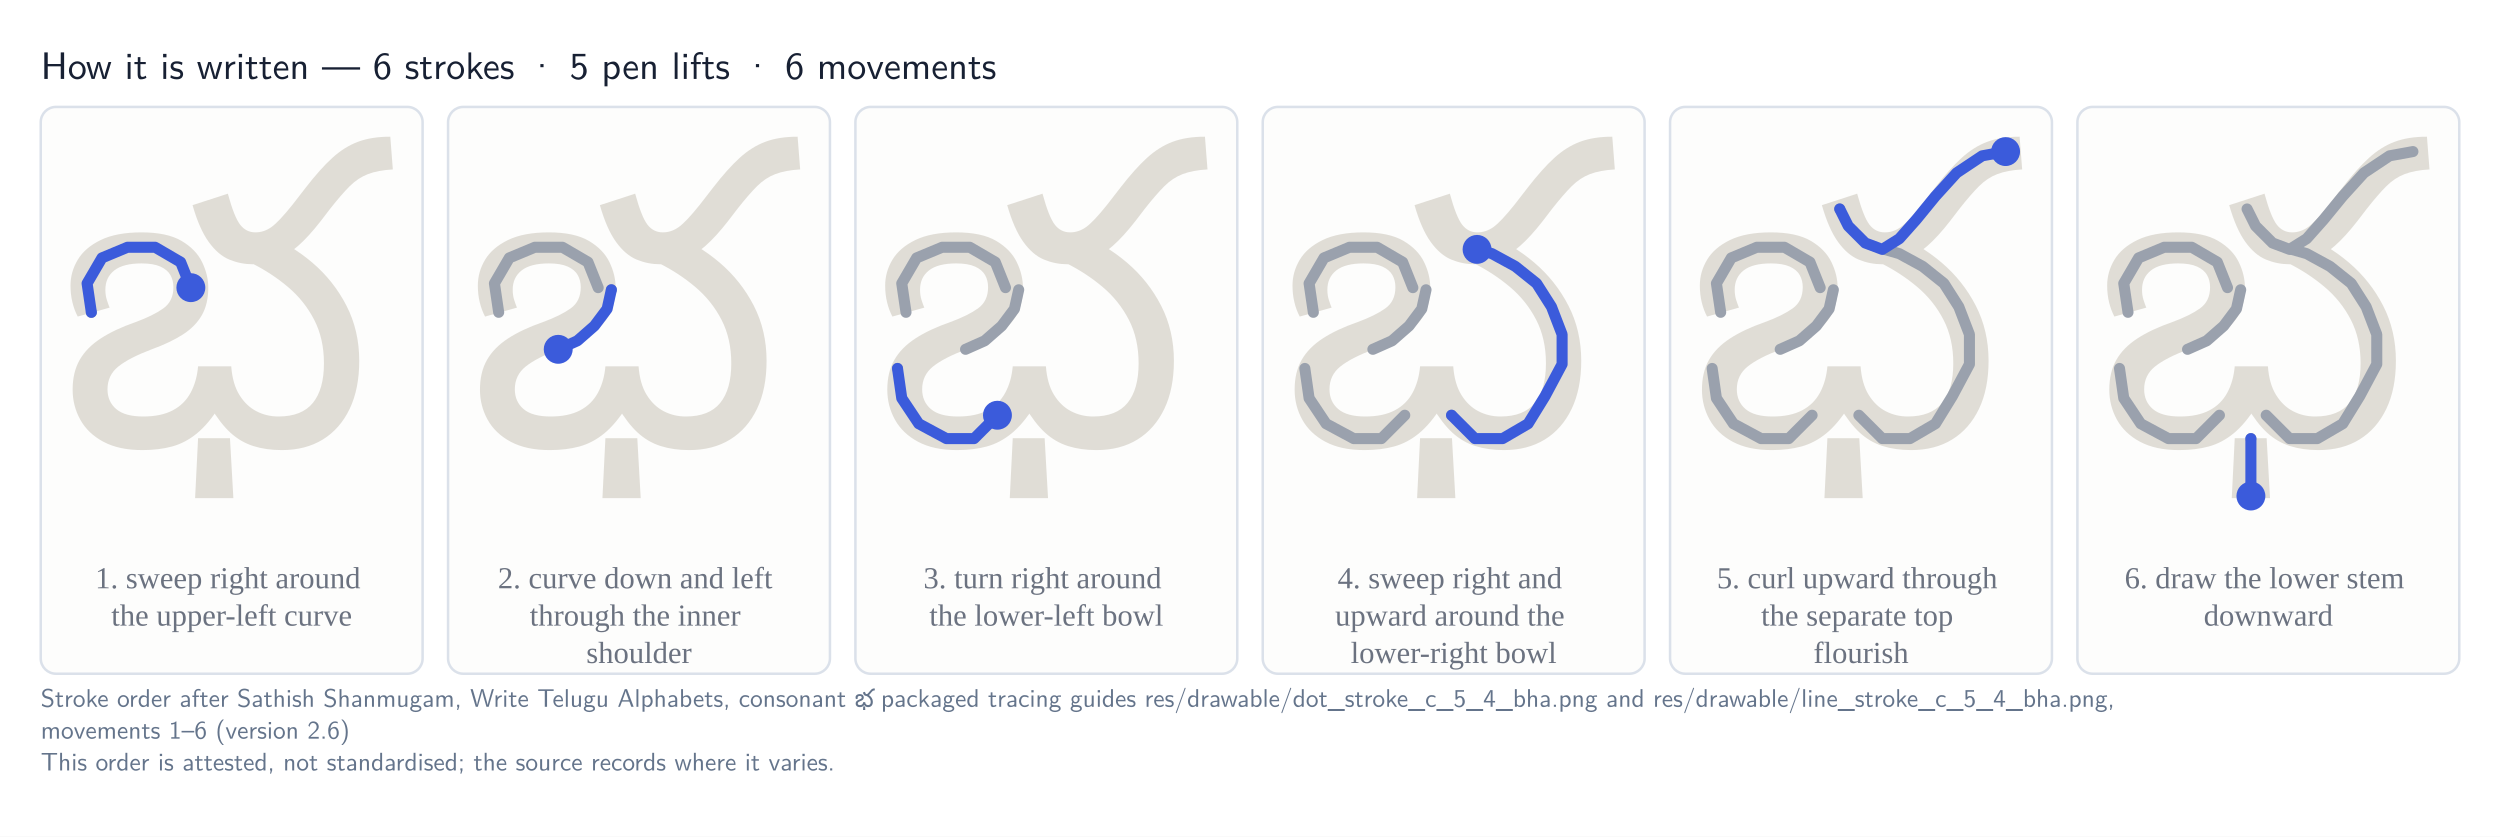
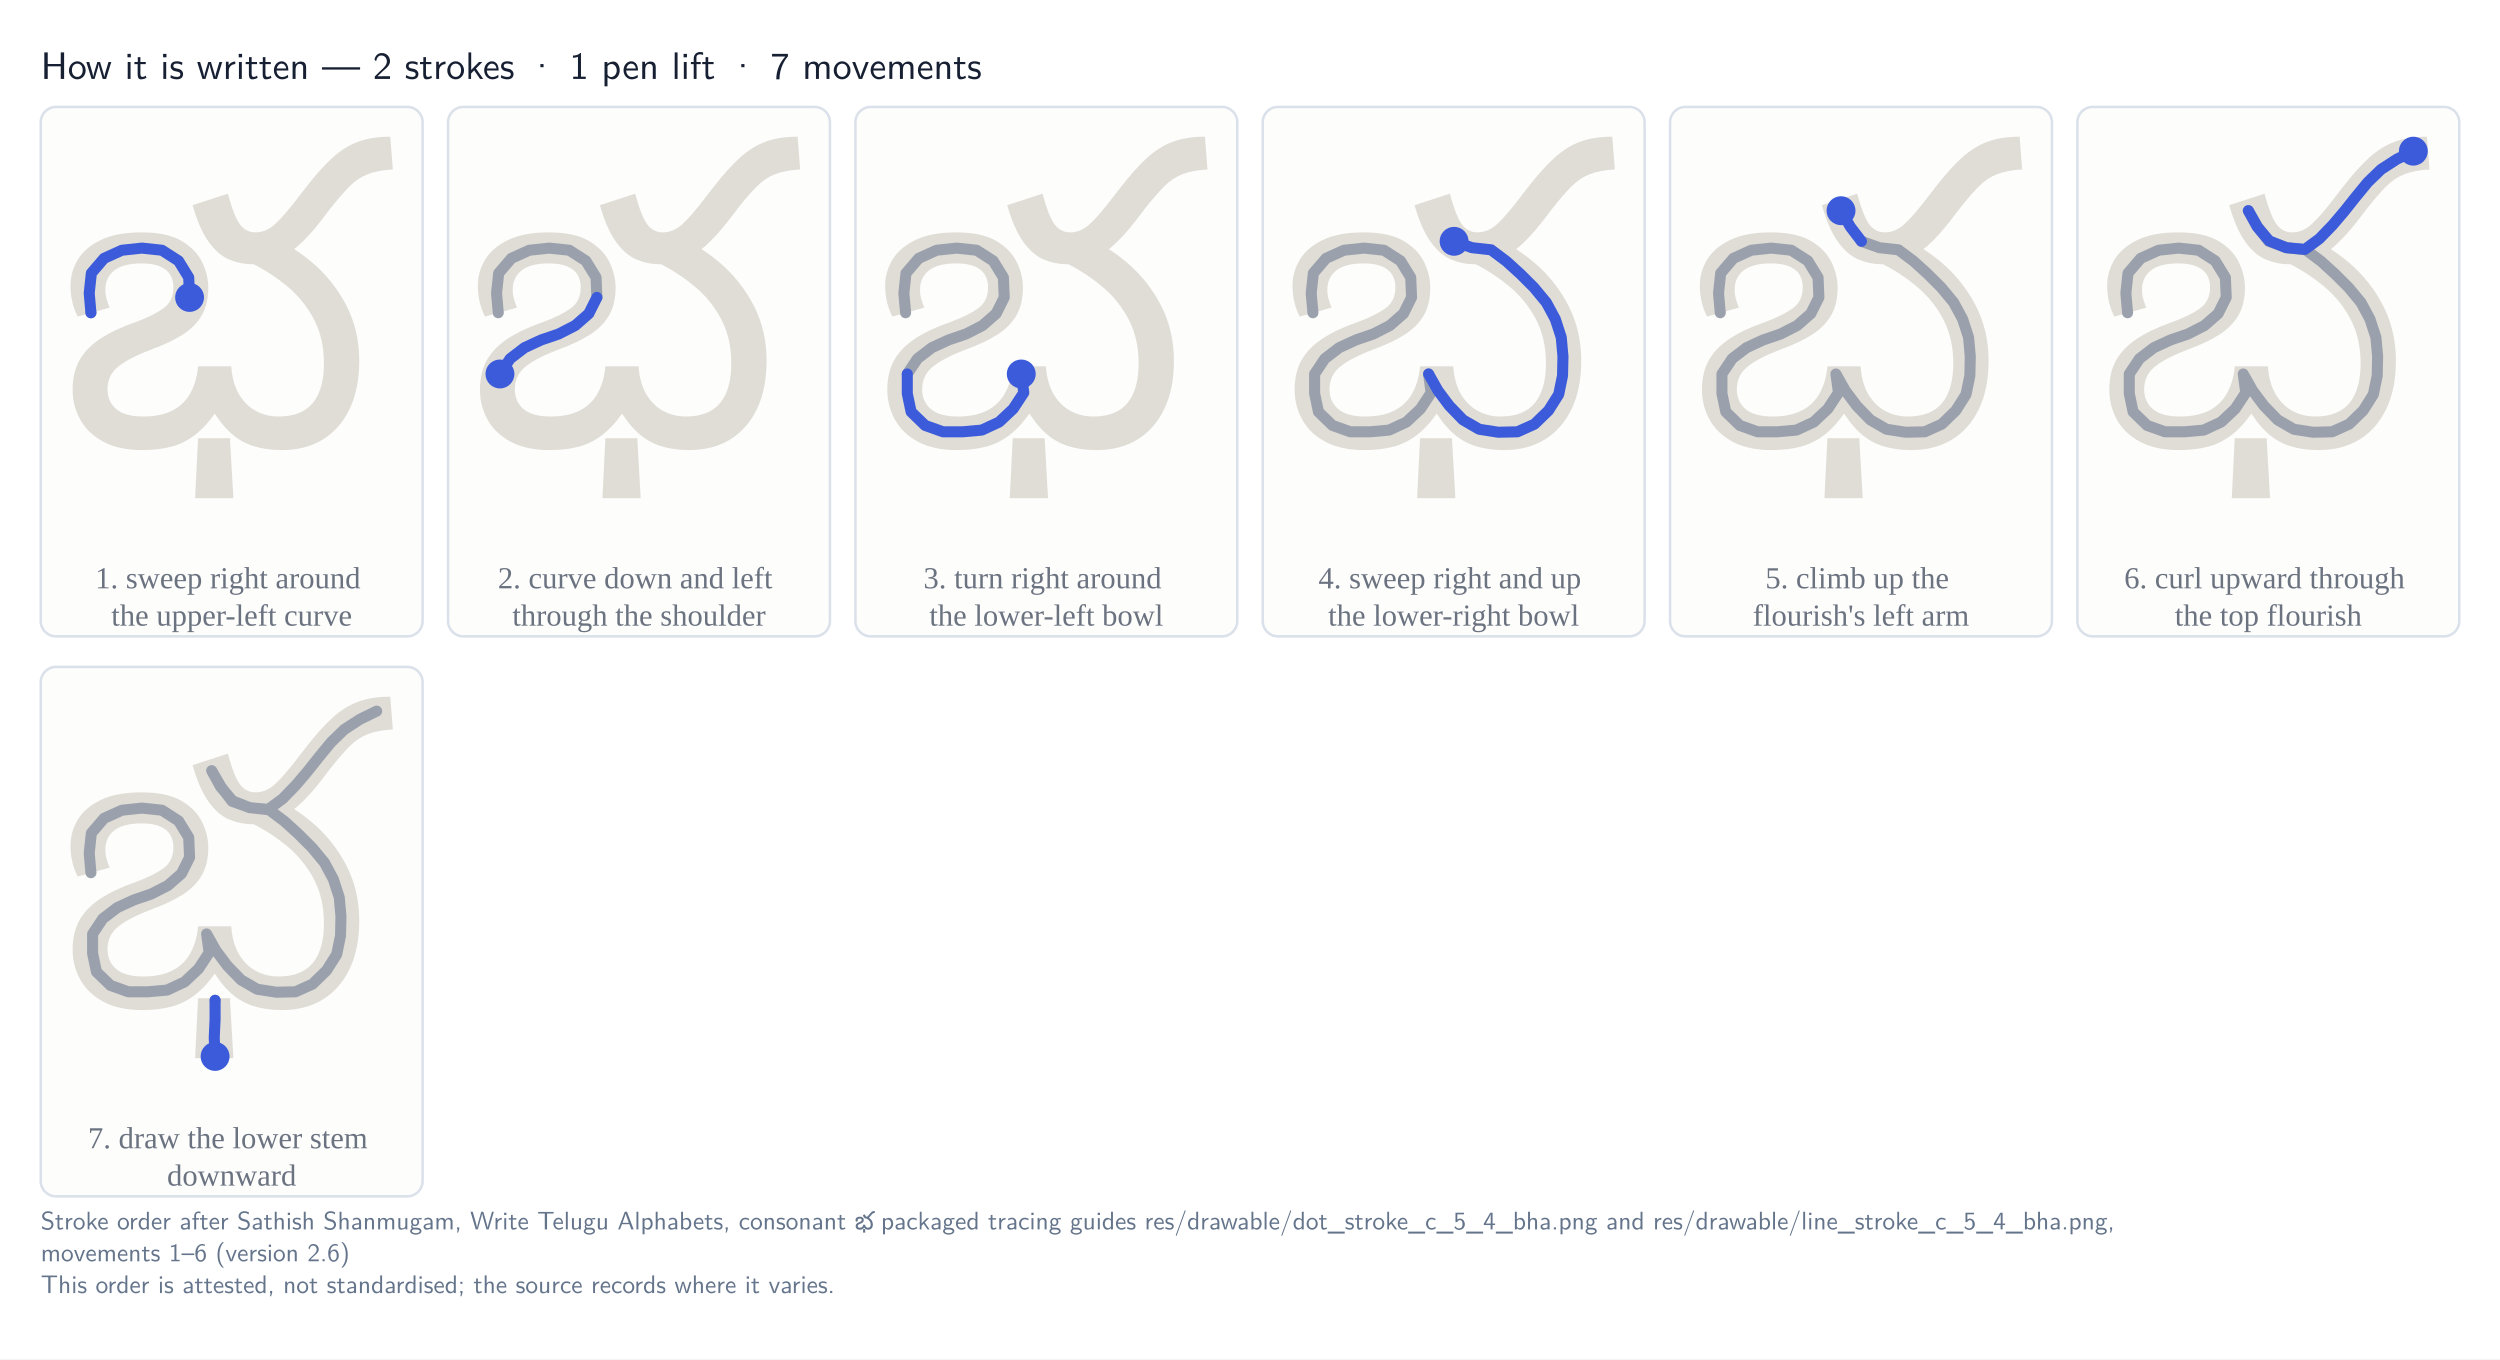
- <svg xmlns="http://www.w3.org/2000/svg" width="982" height="328.64" viewBox="0 0 982 328.64" role="img" aria-label="How to write భ: 6 strokes · 5 pen lifts · 6 movements">
-   <rect x="0" y="0" width="982" height="328.64" fill="#ffffff" />
-   <text x="16" y="31" font-family="Latin Modern Sans, sans-serif" font-size="15" fill="#172033">How it is written — 6 strokes · 5 pen lifts · 6 movements</text>
-   <rect x="16" y="42" width="150" height="222.64" rx="6" fill="#fdfdfc" stroke="#dbe1ea" stroke-width="1" />
-   <svg x="16" y="42" width="150" height="222.64" viewBox="-34 -795 898 1332.9" preserveAspectRatio="xMidYMid meet" overflow="hidden">
+ <svg xmlns="http://www.w3.org/2000/svg" width="982" height="533.92" viewBox="0 0 982 533.92" role="img" aria-label="How to write భ: 2 strokes · 1 pen lift · 7 movements">
+   <rect x="0" y="0" width="982" height="533.92" fill="#ffffff" />
+   <text x="16" y="31" font-family="Latin Modern Sans, sans-serif" font-size="15" fill="#172033">How it is written — 2 strokes · 1 pen lift · 7 movements</text>
+   <rect x="16" y="42" width="150" height="207.96" rx="6" fill="#fdfdfc" stroke="#dbe1ea" stroke-width="1" />
+   <svg x="16" y="42" width="150" height="207.96" viewBox="-34 -795 898 1245" preserveAspectRatio="xMidYMid meet" overflow="hidden">
    <g transform="scale(1,-1)">
      <path class="ductus__glyph" d="M533 -12Q496 -12 466 -2.5Q436 7 412 29Q388 51 365 90L386 90Q360 49 333 27Q306 5 275 -3.5Q244 -12 205 -12Q150 -12 113.5 7.5Q77 27 59 59.5Q41 92 41 130Q41 171 57.5 200Q74 229 107 250.5Q140 272 189 289Q230 304 254 321Q278 338 278 371Q278 387 271 399.5Q264 412 247.5 419.5Q231 427 203 427Q160 427 139 410.5Q118 394 118 365Q118 352 121.5 341Q125 330 128 323L53 302Q45 317 40.5 335.5Q36 354 36 375Q36 407 53 435.5Q70 464 107 482Q144 500 203 500Q263 500 297 480Q331 460 345.5 430Q360 400 360 370Q360 332 345 305.5Q330 279 300.5 260Q271 241 227 225Q174 205 148.5 184.5Q123 164 123 131Q123 102 143.5 84.5Q164 67 207 67Q249 67 276.5 81.5Q304 96 318.5 123Q333 150 336 185L414 185Q417 144 433 118Q449 92 473 79.5Q497 67 525 67Q580 67 606 99Q632 131 632 192Q632 250 609 294.5Q586 339 547.5 371.5Q509 404 463 427L491 497Q554 472 604.5 429Q655 386 685 327.5Q715 269 715 198Q715 132 692.5 85Q670 38 629.5 13Q589 -12 533 -12ZM329 -125L336 16L411 16L419 -125L329 -125ZM465 425Q436 425 409.5 436Q383 447 361 477.5Q339 508 323 564L406 591Q421 536 435 518Q449 500 471 500Q491 500 508.5 512.5Q526 525 558 565L589 605Q623 649 651.5 675Q680 701 712 713Q744 725 788 725L794 648Q759 646 735.5 637Q712 628 692.5 608.5Q673 589 647 556L624 526Q596 490 571 468Q546 446 520.5 435.5Q495 425 465 425Z" fill="#e0ddd6" fill-rule="nonzero" />
-       <path class="ductus__done" d="M85 312 L85 312" fill="none" stroke="#9aa1ad" stroke-width="26" stroke-linecap="round" stroke-linejoin="round" />
-       <path class="ductus__pen" d="M85 312 L75 380 L110 440 L170 465 L235 465 L295 430 L319 370" fill="none" stroke="#3b5bdb" stroke-width="26" stroke-linecap="round" stroke-linejoin="round" />
-       <circle class="ductus__tip" cx="319" cy="370" r="34" fill="#3b5bdb" />
+       <path class="ductus__done" d="M84 311 L84 311" fill="none" stroke="#9aa1ad" stroke-width="26" stroke-linecap="round" stroke-linejoin="round" />
+       <path class="ductus__pen" d="M84 311 L80 357 L85 404 L115 439 L157 458 L204 463 L251 458 L290 433 L314 394 L316 347" fill="none" stroke="#3b5bdb" stroke-width="26" stroke-linecap="round" stroke-linejoin="round" />
+       <circle class="ductus__tip" cx="316" cy="347" r="34" fill="#3b5bdb" />
    </g>
    <text class="ductus__caption" x="415" y="337" text-anchor="middle" font-size="72" fill="#6b7280">
      <tspan x="415" y="337">1. sweep right around</tspan>
      <tspan x="415" y="424.8">the upper-left curve</tspan>
    </text>
  </svg>
-   <rect x="176" y="42" width="150" height="222.64" rx="6" fill="#fdfdfc" stroke="#dbe1ea" stroke-width="1" />
-   <svg x="176" y="42" width="150" height="222.64" viewBox="-34 -795 898 1332.9" preserveAspectRatio="xMidYMid meet" overflow="hidden">
+   <rect x="176" y="42" width="150" height="207.96" rx="6" fill="#fdfdfc" stroke="#dbe1ea" stroke-width="1" />
+   <svg x="176" y="42" width="150" height="207.96" viewBox="-34 -795 898 1245" preserveAspectRatio="xMidYMid meet" overflow="hidden">
    <g transform="scale(1,-1)">
      <path class="ductus__glyph" d="M533 -12Q496 -12 466 -2.5Q436 7 412 29Q388 51 365 90L386 90Q360 49 333 27Q306 5 275 -3.5Q244 -12 205 -12Q150 -12 113.5 7.5Q77 27 59 59.5Q41 92 41 130Q41 171 57.5 200Q74 229 107 250.5Q140 272 189 289Q230 304 254 321Q278 338 278 371Q278 387 271 399.5Q264 412 247.5 419.5Q231 427 203 427Q160 427 139 410.5Q118 394 118 365Q118 352 121.5 341Q125 330 128 323L53 302Q45 317 40.5 335.5Q36 354 36 375Q36 407 53 435.5Q70 464 107 482Q144 500 203 500Q263 500 297 480Q331 460 345.5 430Q360 400 360 370Q360 332 345 305.5Q330 279 300.5 260Q271 241 227 225Q174 205 148.5 184.5Q123 164 123 131Q123 102 143.5 84.5Q164 67 207 67Q249 67 276.5 81.5Q304 96 318.5 123Q333 150 336 185L414 185Q417 144 433 118Q449 92 473 79.5Q497 67 525 67Q580 67 606 99Q632 131 632 192Q632 250 609 294.5Q586 339 547.5 371.5Q509 404 463 427L491 497Q554 472 604.5 429Q655 386 685 327.5Q715 269 715 198Q715 132 692.5 85Q670 38 629.5 13Q589 -12 533 -12ZM329 -125L336 16L411 16L419 -125L329 -125ZM465 425Q436 425 409.5 436Q383 447 361 477.5Q339 508 323 564L406 591Q421 536 435 518Q449 500 471 500Q491 500 508.5 512.5Q526 525 558 565L589 605Q623 649 651.5 675Q680 701 712 713Q744 725 788 725L794 648Q759 646 735.5 637Q712 628 692.5 608.5Q673 589 647 556L624 526Q596 490 571 468Q546 446 520.5 435.5Q495 425 465 425Z" fill="#e0ddd6" fill-rule="nonzero" />
-       <path class="ductus__done" d="M85 312 L75 380 L110 440 L170 465 L235 465 L295 430 L319 370" fill="none" stroke="#9aa1ad" stroke-width="26" stroke-linecap="round" stroke-linejoin="round" />
-       <path class="ductus__done" d="M350 365 L350 365" fill="none" stroke="#9aa1ad" stroke-width="26" stroke-linecap="round" stroke-linejoin="round" />
-       <path class="ductus__pen" d="M350 365 L340 320 L310 280 L270 245 L225 225" fill="none" stroke="#3b5bdb" stroke-width="26" stroke-linecap="round" stroke-linejoin="round" />
-       <circle class="ductus__tip" cx="225" cy="225" r="34" fill="#3b5bdb" />
+       <path class="ductus__done" d="M84 311 L80 357 L85 404 L115 439 L157 458 L204 463 L251 458 L290 433 L314 394 L316 347 L316 347" fill="none" stroke="#9aa1ad" stroke-width="26" stroke-linecap="round" stroke-linejoin="round" />
+       <path class="ductus__pen" d="M316 347 L297 309 L265 281 L226 261 L185 247 L146 229 L112 203 L88 167" fill="none" stroke="#3b5bdb" stroke-width="26" stroke-linecap="round" stroke-linejoin="round" />
+       <circle class="ductus__tip" cx="88" cy="167" r="34" fill="#3b5bdb" />
    </g>
    <text class="ductus__caption" x="415" y="337" text-anchor="middle" font-size="72" fill="#6b7280">
      <tspan x="415" y="337">2. curve down and left</tspan>
-       <tspan x="415" y="424.8">through the inner</tspan>
-       <tspan x="415" y="512.7">shoulder</tspan>
+       <tspan x="415" y="424.8">through the shoulder</tspan>
    </text>
  </svg>
-   <rect x="336" y="42" width="150" height="222.64" rx="6" fill="#fdfdfc" stroke="#dbe1ea" stroke-width="1" />
-   <svg x="336" y="42" width="150" height="222.64" viewBox="-34 -795 898 1332.9" preserveAspectRatio="xMidYMid meet" overflow="hidden">
+   <rect x="336" y="42" width="150" height="207.96" rx="6" fill="#fdfdfc" stroke="#dbe1ea" stroke-width="1" />
+   <svg x="336" y="42" width="150" height="207.96" viewBox="-34 -795 898 1245" preserveAspectRatio="xMidYMid meet" overflow="hidden">
    <g transform="scale(1,-1)">
      <path class="ductus__glyph" d="M533 -12Q496 -12 466 -2.5Q436 7 412 29Q388 51 365 90L386 90Q360 49 333 27Q306 5 275 -3.5Q244 -12 205 -12Q150 -12 113.5 7.5Q77 27 59 59.5Q41 92 41 130Q41 171 57.5 200Q74 229 107 250.5Q140 272 189 289Q230 304 254 321Q278 338 278 371Q278 387 271 399.5Q264 412 247.5 419.5Q231 427 203 427Q160 427 139 410.5Q118 394 118 365Q118 352 121.5 341Q125 330 128 323L53 302Q45 317 40.5 335.5Q36 354 36 375Q36 407 53 435.5Q70 464 107 482Q144 500 203 500Q263 500 297 480Q331 460 345.5 430Q360 400 360 370Q360 332 345 305.5Q330 279 300.5 260Q271 241 227 225Q174 205 148.5 184.5Q123 164 123 131Q123 102 143.5 84.5Q164 67 207 67Q249 67 276.5 81.5Q304 96 318.5 123Q333 150 336 185L414 185Q417 144 433 118Q449 92 473 79.5Q497 67 525 67Q580 67 606 99Q632 131 632 192Q632 250 609 294.5Q586 339 547.5 371.5Q509 404 463 427L491 497Q554 472 604.5 429Q655 386 685 327.5Q715 269 715 198Q715 132 692.5 85Q670 38 629.5 13Q589 -12 533 -12ZM329 -125L336 16L411 16L419 -125L329 -125ZM465 425Q436 425 409.5 436Q383 447 361 477.5Q339 508 323 564L406 591Q421 536 435 518Q449 500 471 500Q491 500 508.5 512.5Q526 525 558 565L589 605Q623 649 651.5 675Q680 701 712 713Q744 725 788 725L794 648Q759 646 735.5 637Q712 628 692.5 608.5Q673 589 647 556L624 526Q596 490 571 468Q546 446 520.5 435.5Q495 425 465 425Z" fill="#e0ddd6" fill-rule="nonzero" />
-       <path class="ductus__done" d="M85 312 L75 380 L110 440 L170 465 L235 465 L295 430 L319 370" fill="none" stroke="#9aa1ad" stroke-width="26" stroke-linecap="round" stroke-linejoin="round" />
-       <path class="ductus__done" d="M350 365 L340 320 L310 280 L270 245 L225 225" fill="none" stroke="#9aa1ad" stroke-width="26" stroke-linecap="round" stroke-linejoin="round" />
-       <path class="ductus__done" d="M65 180 L65 180" fill="none" stroke="#9aa1ad" stroke-width="26" stroke-linecap="round" stroke-linejoin="round" />
-       <path class="ductus__pen" d="M65 180 L75 110 L115 50 L180 15 L245 15 L300 70" fill="none" stroke="#3b5bdb" stroke-width="26" stroke-linecap="round" stroke-linejoin="round" />
-       <circle class="ductus__tip" cx="300" cy="70" r="34" fill="#3b5bdb" />
+       <path class="ductus__done" d="M84 311 L80 357 L85 404 L115 439 L157 458 L204 463 L251 458 L290 433 L314 394 L316 347 L297 309 L265 281 L226 261 L185 247 L146 229 L112 203 L88 167 L88 167" fill="none" stroke="#9aa1ad" stroke-width="26" stroke-linecap="round" stroke-linejoin="round" />
+       <path class="ductus__pen" d="M88 167 L88 121 L97 78 L130 46 L172 31 L218 31 L263 35 L304 54 L337 85 L362 123 L356 167" fill="none" stroke="#3b5bdb" stroke-width="26" stroke-linecap="round" stroke-linejoin="round" />
+       <circle class="ductus__tip" cx="356" cy="167" r="34" fill="#3b5bdb" />
    </g>
    <text class="ductus__caption" x="415" y="337" text-anchor="middle" font-size="72" fill="#6b7280">
      <tspan x="415" y="337">3. turn right around</tspan>
      <tspan x="415" y="424.8">the lower-left bowl</tspan>
    </text>
  </svg>
-   <rect x="496" y="42" width="150" height="222.64" rx="6" fill="#fdfdfc" stroke="#dbe1ea" stroke-width="1" />
-   <svg x="496" y="42" width="150" height="222.64" viewBox="-34 -795 898 1332.9" preserveAspectRatio="xMidYMid meet" overflow="hidden">
+   <rect x="496" y="42" width="150" height="207.96" rx="6" fill="#fdfdfc" stroke="#dbe1ea" stroke-width="1" />
+   <svg x="496" y="42" width="150" height="207.96" viewBox="-34 -795 898 1245" preserveAspectRatio="xMidYMid meet" overflow="hidden">
    <g transform="scale(1,-1)">
      <path class="ductus__glyph" d="M533 -12Q496 -12 466 -2.5Q436 7 412 29Q388 51 365 90L386 90Q360 49 333 27Q306 5 275 -3.5Q244 -12 205 -12Q150 -12 113.5 7.5Q77 27 59 59.5Q41 92 41 130Q41 171 57.5 200Q74 229 107 250.5Q140 272 189 289Q230 304 254 321Q278 338 278 371Q278 387 271 399.5Q264 412 247.5 419.5Q231 427 203 427Q160 427 139 410.5Q118 394 118 365Q118 352 121.5 341Q125 330 128 323L53 302Q45 317 40.5 335.5Q36 354 36 375Q36 407 53 435.5Q70 464 107 482Q144 500 203 500Q263 500 297 480Q331 460 345.5 430Q360 400 360 370Q360 332 345 305.5Q330 279 300.5 260Q271 241 227 225Q174 205 148.5 184.5Q123 164 123 131Q123 102 143.5 84.5Q164 67 207 67Q249 67 276.5 81.5Q304 96 318.5 123Q333 150 336 185L414 185Q417 144 433 118Q449 92 473 79.5Q497 67 525 67Q580 67 606 99Q632 131 632 192Q632 250 609 294.5Q586 339 547.5 371.5Q509 404 463 427L491 497Q554 472 604.5 429Q655 386 685 327.5Q715 269 715 198Q715 132 692.5 85Q670 38 629.5 13Q589 -12 533 -12ZM329 -125L336 16L411 16L419 -125L329 -125ZM465 425Q436 425 409.5 436Q383 447 361 477.5Q339 508 323 564L406 591Q421 536 435 518Q449 500 471 500Q491 500 508.5 512.5Q526 525 558 565L589 605Q623 649 651.5 675Q680 701 712 713Q744 725 788 725L794 648Q759 646 735.5 637Q712 628 692.5 608.5Q673 589 647 556L624 526Q596 490 571 468Q546 446 520.5 435.5Q495 425 465 425Z" fill="#e0ddd6" fill-rule="nonzero" />
-       <path class="ductus__done" d="M85 312 L75 380 L110 440 L170 465 L235 465 L295 430 L319 370" fill="none" stroke="#9aa1ad" stroke-width="26" stroke-linecap="round" stroke-linejoin="round" />
-       <path class="ductus__done" d="M350 365 L340 320 L310 280 L270 245 L225 225" fill="none" stroke="#9aa1ad" stroke-width="26" stroke-linecap="round" stroke-linejoin="round" />
-       <path class="ductus__done" d="M65 180 L75 110 L115 50 L180 15 L245 15 L300 70" fill="none" stroke="#9aa1ad" stroke-width="26" stroke-linecap="round" stroke-linejoin="round" />
-       <path class="ductus__done" d="M410 70 L410 70" fill="none" stroke="#9aa1ad" stroke-width="26" stroke-linecap="round" stroke-linejoin="round" />
-       <path class="ductus__pen" d="M410 70 L465 15 L530 15 L590 50 L630 115 L670 190 L670 260 L645 325 L610 380 L560 420 L505 450 L470 460" fill="none" stroke="#3b5bdb" stroke-width="26" stroke-linecap="round" stroke-linejoin="round" />
-       <circle class="ductus__tip" cx="470" cy="460" r="34" fill="#3b5bdb" />
+       <path class="ductus__done" d="M84 311 L80 357 L85 404 L115 439 L157 458 L204 463 L251 458 L290 433 L314 394 L316 347 L297 309 L265 281 L226 261 L185 247 L146 229 L112 203 L88 167 L88 121 L97 78 L130 46 L172 31 L218 31 L263 35 L304 54 L337 85 L362 123 L356 167 L356 167" fill="none" stroke="#9aa1ad" stroke-width="26" stroke-linecap="round" stroke-linejoin="round" />
+       <path class="ductus__pen" d="M356 167 L378 128 L405 92 L437 59 L475 37 L520 30 L565 31 L605 49 L638 81 L662 119 L671 163 L672 208 L668 253 L654 296 L633 335 L604 370 L572 402 L539 432 L503 459 L458 464 L416 479" fill="none" stroke="#3b5bdb" stroke-width="26" stroke-linecap="round" stroke-linejoin="round" />
+       <circle class="ductus__tip" cx="416" cy="479" r="34" fill="#3b5bdb" />
    </g>
    <text class="ductus__caption" x="415" y="337" text-anchor="middle" font-size="72" fill="#6b7280">
-       <tspan x="415" y="337">4. sweep right and</tspan>
-       <tspan x="415" y="424.8">upward around the</tspan>
-       <tspan x="415" y="512.7">lower-right bowl</tspan>
+       <tspan x="415" y="337">4. sweep right and up</tspan>
+       <tspan x="415" y="424.8">the lower-right bowl</tspan>
    </text>
  </svg>
-   <rect x="656" y="42" width="150" height="222.64" rx="6" fill="#fdfdfc" stroke="#dbe1ea" stroke-width="1" />
-   <svg x="656" y="42" width="150" height="222.64" viewBox="-34 -795 898 1332.9" preserveAspectRatio="xMidYMid meet" overflow="hidden">
+   <rect x="656" y="42" width="150" height="207.96" rx="6" fill="#fdfdfc" stroke="#dbe1ea" stroke-width="1" />
+   <svg x="656" y="42" width="150" height="207.96" viewBox="-34 -795 898 1245" preserveAspectRatio="xMidYMid meet" overflow="hidden">
    <g transform="scale(1,-1)">
      <path class="ductus__glyph" d="M533 -12Q496 -12 466 -2.5Q436 7 412 29Q388 51 365 90L386 90Q360 49 333 27Q306 5 275 -3.5Q244 -12 205 -12Q150 -12 113.5 7.5Q77 27 59 59.5Q41 92 41 130Q41 171 57.5 200Q74 229 107 250.5Q140 272 189 289Q230 304 254 321Q278 338 278 371Q278 387 271 399.5Q264 412 247.5 419.5Q231 427 203 427Q160 427 139 410.5Q118 394 118 365Q118 352 121.5 341Q125 330 128 323L53 302Q45 317 40.5 335.5Q36 354 36 375Q36 407 53 435.5Q70 464 107 482Q144 500 203 500Q263 500 297 480Q331 460 345.5 430Q360 400 360 370Q360 332 345 305.5Q330 279 300.5 260Q271 241 227 225Q174 205 148.5 184.5Q123 164 123 131Q123 102 143.5 84.5Q164 67 207 67Q249 67 276.5 81.5Q304 96 318.5 123Q333 150 336 185L414 185Q417 144 433 118Q449 92 473 79.5Q497 67 525 67Q580 67 606 99Q632 131 632 192Q632 250 609 294.5Q586 339 547.5 371.5Q509 404 463 427L491 497Q554 472 604.5 429Q655 386 685 327.5Q715 269 715 198Q715 132 692.5 85Q670 38 629.5 13Q589 -12 533 -12ZM329 -125L336 16L411 16L419 -125L329 -125ZM465 425Q436 425 409.5 436Q383 447 361 477.5Q339 508 323 564L406 591Q421 536 435 518Q449 500 471 500Q491 500 508.5 512.5Q526 525 558 565L589 605Q623 649 651.5 675Q680 701 712 713Q744 725 788 725L794 648Q759 646 735.5 637Q712 628 692.5 608.5Q673 589 647 556L624 526Q596 490 571 468Q546 446 520.5 435.5Q495 425 465 425Z" fill="#e0ddd6" fill-rule="nonzero" />
-       <path class="ductus__done" d="M85 312 L75 380 L110 440 L170 465 L235 465 L295 430 L319 370" fill="none" stroke="#9aa1ad" stroke-width="26" stroke-linecap="round" stroke-linejoin="round" />
-       <path class="ductus__done" d="M350 365 L340 320 L310 280 L270 245 L225 225" fill="none" stroke="#9aa1ad" stroke-width="26" stroke-linecap="round" stroke-linejoin="round" />
-       <path class="ductus__done" d="M65 180 L75 110 L115 50 L180 15 L245 15 L300 70" fill="none" stroke="#9aa1ad" stroke-width="26" stroke-linecap="round" stroke-linejoin="round" />
-       <path class="ductus__done" d="M410 70 L465 15 L530 15 L590 50 L630 115 L670 190 L670 260 L645 325 L610 380 L560 420 L505 450 L470 460" fill="none" stroke="#9aa1ad" stroke-width="26" stroke-linecap="round" stroke-linejoin="round" />
-       <path class="ductus__done" d="M365 555 L365 555" fill="none" stroke="#9aa1ad" stroke-width="26" stroke-linecap="round" stroke-linejoin="round" />
-       <path class="ductus__pen" d="M365 555 L385 515 L425 475 L465 460 L505 485 L545 530 L590 585 L640 640 L700 680 L755 690" fill="none" stroke="#3b5bdb" stroke-width="26" stroke-linecap="round" stroke-linejoin="round" />
-       <circle class="ductus__tip" cx="755" cy="690" r="34" fill="#3b5bdb" />
+       <path class="ductus__done" d="M84 311 L80 357 L85 404 L115 439 L157 458 L204 463 L251 458 L290 433 L314 394 L316 347 L297 309 L265 281 L226 261 L185 247 L146 229 L112 203 L88 167 L88 121 L97 78 L130 46 L172 31 L218 31 L263 35 L304 54 L337 85 L362 123 L356 167 L378 128 L405 92 L437 59 L475 37 L520 30 L565 31 L605 49 L638 81 L662 119 L671 163 L672 208 L668 253 L654 296 L633 335 L604 370 L572 402 L539 432 L503 459 L458 464 L416 479 L416 479" fill="none" stroke="#9aa1ad" stroke-width="26" stroke-linecap="round" stroke-linejoin="round" />
+       <path class="ductus__pen" d="M416 479 L390 513 L368 551" fill="none" stroke="#3b5bdb" stroke-width="26" stroke-linecap="round" stroke-linejoin="round" />
+       <circle class="ductus__tip" cx="368" cy="551" r="34" fill="#3b5bdb" />
    </g>
    <text class="ductus__caption" x="415" y="337" text-anchor="middle" font-size="72" fill="#6b7280">
-       <tspan x="415" y="337">5. curl upward through</tspan>
-       <tspan x="415" y="424.8">the separate top</tspan>
-       <tspan x="415" y="512.7">flourish</tspan>
+       <tspan x="415" y="337">5. climb up the</tspan>
+       <tspan x="415" y="424.8">flourish's left arm</tspan>
    </text>
  </svg>
-   <rect x="816" y="42" width="150" height="222.64" rx="6" fill="#fdfdfc" stroke="#dbe1ea" stroke-width="1" />
-   <svg x="816" y="42" width="150" height="222.64" viewBox="-34 -795 898 1332.9" preserveAspectRatio="xMidYMid meet" overflow="hidden">
+   <rect x="816" y="42" width="150" height="207.96" rx="6" fill="#fdfdfc" stroke="#dbe1ea" stroke-width="1" />
+   <svg x="816" y="42" width="150" height="207.96" viewBox="-34 -795 898 1245" preserveAspectRatio="xMidYMid meet" overflow="hidden">
    <g transform="scale(1,-1)">
      <path class="ductus__glyph" d="M533 -12Q496 -12 466 -2.5Q436 7 412 29Q388 51 365 90L386 90Q360 49 333 27Q306 5 275 -3.5Q244 -12 205 -12Q150 -12 113.5 7.5Q77 27 59 59.5Q41 92 41 130Q41 171 57.5 200Q74 229 107 250.5Q140 272 189 289Q230 304 254 321Q278 338 278 371Q278 387 271 399.5Q264 412 247.5 419.5Q231 427 203 427Q160 427 139 410.5Q118 394 118 365Q118 352 121.5 341Q125 330 128 323L53 302Q45 317 40.5 335.5Q36 354 36 375Q36 407 53 435.5Q70 464 107 482Q144 500 203 500Q263 500 297 480Q331 460 345.5 430Q360 400 360 370Q360 332 345 305.5Q330 279 300.5 260Q271 241 227 225Q174 205 148.5 184.5Q123 164 123 131Q123 102 143.5 84.5Q164 67 207 67Q249 67 276.5 81.5Q304 96 318.5 123Q333 150 336 185L414 185Q417 144 433 118Q449 92 473 79.5Q497 67 525 67Q580 67 606 99Q632 131 632 192Q632 250 609 294.5Q586 339 547.5 371.5Q509 404 463 427L491 497Q554 472 604.5 429Q655 386 685 327.5Q715 269 715 198Q715 132 692.5 85Q670 38 629.5 13Q589 -12 533 -12ZM329 -125L336 16L411 16L419 -125L329 -125ZM465 425Q436 425 409.5 436Q383 447 361 477.5Q339 508 323 564L406 591Q421 536 435 518Q449 500 471 500Q491 500 508.5 512.5Q526 525 558 565L589 605Q623 649 651.5 675Q680 701 712 713Q744 725 788 725L794 648Q759 646 735.5 637Q712 628 692.5 608.5Q673 589 647 556L624 526Q596 490 571 468Q546 446 520.5 435.5Q495 425 465 425Z" fill="#e0ddd6" fill-rule="nonzero" />
-       <path class="ductus__done" d="M85 312 L75 380 L110 440 L170 465 L235 465 L295 430 L319 370" fill="none" stroke="#9aa1ad" stroke-width="26" stroke-linecap="round" stroke-linejoin="round" />
-       <path class="ductus__done" d="M350 365 L340 320 L310 280 L270 245 L225 225" fill="none" stroke="#9aa1ad" stroke-width="26" stroke-linecap="round" stroke-linejoin="round" />
-       <path class="ductus__done" d="M65 180 L75 110 L115 50 L180 15 L245 15 L300 70" fill="none" stroke="#9aa1ad" stroke-width="26" stroke-linecap="round" stroke-linejoin="round" />
-       <path class="ductus__done" d="M410 70 L465 15 L530 15 L590 50 L630 115 L670 190 L670 260 L645 325 L610 380 L560 420 L505 450 L470 460" fill="none" stroke="#9aa1ad" stroke-width="26" stroke-linecap="round" stroke-linejoin="round" />
-       <path class="ductus__done" d="M365 555 L385 515 L425 475 L465 460 L505 485 L545 530 L590 585 L640 640 L700 680 L755 690" fill="none" stroke="#9aa1ad" stroke-width="26" stroke-linecap="round" stroke-linejoin="round" />
-       <path class="ductus__done" d="M374 15 L374 15" fill="none" stroke="#9aa1ad" stroke-width="26" stroke-linecap="round" stroke-linejoin="round" />
-       <path class="ductus__pen" d="M374 15 L374 -30 L374 -78 L374 -120" fill="none" stroke="#3b5bdb" stroke-width="26" stroke-linecap="round" stroke-linejoin="round" />
-       <circle class="ductus__tip" cx="374" cy="-120" r="34" fill="#3b5bdb" />
+       <path class="ductus__done" d="M84 311 L80 357 L85 404 L115 439 L157 458 L204 463 L251 458 L290 433 L314 394 L316 347 L297 309 L265 281 L226 261 L185 247 L146 229 L112 203 L88 167 L88 121 L97 78 L130 46 L172 31 L218 31 L263 35 L304 54 L337 85 L362 123 L356 167 L378 128 L405 92 L437 59 L475 37 L520 30 L565 31 L605 49 L638 81 L662 119 L671 163 L672 208 L668 253 L654 296 L633 335 L604 370 L572 402 L539 432 L503 459 L458 464 L416 479 L390 513 L368 551 L368 551" fill="none" stroke="#9aa1ad" stroke-width="26" stroke-linecap="round" stroke-linejoin="round" />
+       <path class="ductus__pen" d="M368 551 L389 513 L417 480 L457 464 L501 460 L535 485 L566 517 L594 550 L621 584 L649 618 L680 648 L717 672 L756 691" fill="none" stroke="#3b5bdb" stroke-width="26" stroke-linecap="round" stroke-linejoin="round" />
+       <circle class="ductus__tip" cx="756" cy="691" r="34" fill="#3b5bdb" />
    </g>
    <text class="ductus__caption" x="415" y="337" text-anchor="middle" font-size="72" fill="#6b7280">
-       <tspan x="415" y="337">6. draw the lower stem</tspan>
+       <tspan x="415" y="337">6. curl upward through</tspan>
+       <tspan x="415" y="424.8">the top flourish</tspan>
+     </text>
+   </svg>
+   <rect x="16" y="261.96" width="150" height="207.96" rx="6" fill="#fdfdfc" stroke="#dbe1ea" stroke-width="1" />
+   <svg x="16" y="261.96" width="150" height="207.96" viewBox="-34 -795 898 1245" preserveAspectRatio="xMidYMid meet" overflow="hidden">
+     <g transform="scale(1,-1)">
+       <path class="ductus__glyph" d="M533 -12Q496 -12 466 -2.5Q436 7 412 29Q388 51 365 90L386 90Q360 49 333 27Q306 5 275 -3.5Q244 -12 205 -12Q150 -12 113.5 7.5Q77 27 59 59.5Q41 92 41 130Q41 171 57.5 200Q74 229 107 250.5Q140 272 189 289Q230 304 254 321Q278 338 278 371Q278 387 271 399.5Q264 412 247.5 419.5Q231 427 203 427Q160 427 139 410.5Q118 394 118 365Q118 352 121.5 341Q125 330 128 323L53 302Q45 317 40.5 335.5Q36 354 36 375Q36 407 53 435.5Q70 464 107 482Q144 500 203 500Q263 500 297 480Q331 460 345.5 430Q360 400 360 370Q360 332 345 305.5Q330 279 300.5 260Q271 241 227 225Q174 205 148.5 184.5Q123 164 123 131Q123 102 143.5 84.5Q164 67 207 67Q249 67 276.5 81.5Q304 96 318.5 123Q333 150 336 185L414 185Q417 144 433 118Q449 92 473 79.5Q497 67 525 67Q580 67 606 99Q632 131 632 192Q632 250 609 294.5Q586 339 547.5 371.5Q509 404 463 427L491 497Q554 472 604.5 429Q655 386 685 327.5Q715 269 715 198Q715 132 692.5 85Q670 38 629.5 13Q589 -12 533 -12ZM329 -125L336 16L411 16L419 -125L329 -125ZM465 425Q436 425 409.5 436Q383 447 361 477.5Q339 508 323 564L406 591Q421 536 435 518Q449 500 471 500Q491 500 508.5 512.5Q526 525 558 565L589 605Q623 649 651.5 675Q680 701 712 713Q744 725 788 725L794 648Q759 646 735.5 637Q712 628 692.5 608.5Q673 589 647 556L624 526Q596 490 571 468Q546 446 520.5 435.5Q495 425 465 425Z" fill="#e0ddd6" fill-rule="nonzero" />
+       <path class="ductus__done" d="M84 311 L80 357 L85 404 L115 439 L157 458 L204 463 L251 458 L290 433 L314 394 L316 347 L297 309 L265 281 L226 261 L185 247 L146 229 L112 203 L88 167 L88 121 L97 78 L130 46 L172 31 L218 31 L263 35 L304 54 L337 85 L362 123 L356 167 L378 128 L405 92 L437 59 L475 37 L520 30 L565 31 L605 49 L638 81 L662 119 L671 163 L672 208 L668 253 L654 296 L633 335 L604 370 L572 402 L539 432 L503 459 L458 464 L416 479 L390 513 L368 551 L389 513 L417 480 L457 464 L501 460 L535 485 L566 517 L594 550 L621 584 L649 618 L680 648 L717 672 L756 691" fill="none" stroke="#9aa1ad" stroke-width="26" stroke-linecap="round" stroke-linejoin="round" />
+       <path class="ductus__done" d="M376 11 L376 11" fill="none" stroke="#9aa1ad" stroke-width="26" stroke-linecap="round" stroke-linejoin="round" />
+       <path class="ductus__pen" d="M376 11 L376 -33 L374 -77 L376 -121" fill="none" stroke="#3b5bdb" stroke-width="26" stroke-linecap="round" stroke-linejoin="round" />
+       <circle class="ductus__tip" cx="376" cy="-121" r="34" fill="#3b5bdb" />
+     </g>
+     <text class="ductus__caption" x="415" y="337" text-anchor="middle" font-size="72" fill="#6b7280">
+       <tspan x="415" y="337">7. draw the lower stem</tspan>
      <tspan x="415" y="424.8">downward</tspan>
    </text>
  </svg>
-   <text x="16" y="277.64" font-family="Latin Modern Sans, sans-serif" font-size="10" fill="#64748b">Stroke order after Sathish Shanmugam, Write Telugu Alphabets, consonant భ packaged tracing guides res/drawable/dot_stroke_c_5_4_bha.png and res/drawable/line_stroke_c_5_4_bha.png,</text>
-   <text x="16" y="290.14" font-family="Latin Modern Sans, sans-serif" font-size="10" fill="#64748b">movements 1–6 (version 2.6)</text>
-   <text x="16" y="302.64" font-family="Latin Modern Sans, sans-serif" font-size="10" fill="#64748b">This order is attested, not standardised; the source records where it varies.</text>
+   <text x="16" y="482.92" font-family="Latin Modern Sans, sans-serif" font-size="10" fill="#64748b">Stroke order after Sathish Shanmugam, Write Telugu Alphabets, consonant భ packaged tracing guides res/drawable/dot_stroke_c_5_4_bha.png and res/drawable/line_stroke_c_5_4_bha.png,</text>
+   <text x="16" y="495.42" font-family="Latin Modern Sans, sans-serif" font-size="10" fill="#64748b">movements 1–6 (version 2.6)</text>
+   <text x="16" y="507.92" font-family="Latin Modern Sans, sans-serif" font-size="10" fill="#64748b">This order is attested, not standardised; the source records where it varies.</text>
</svg>
